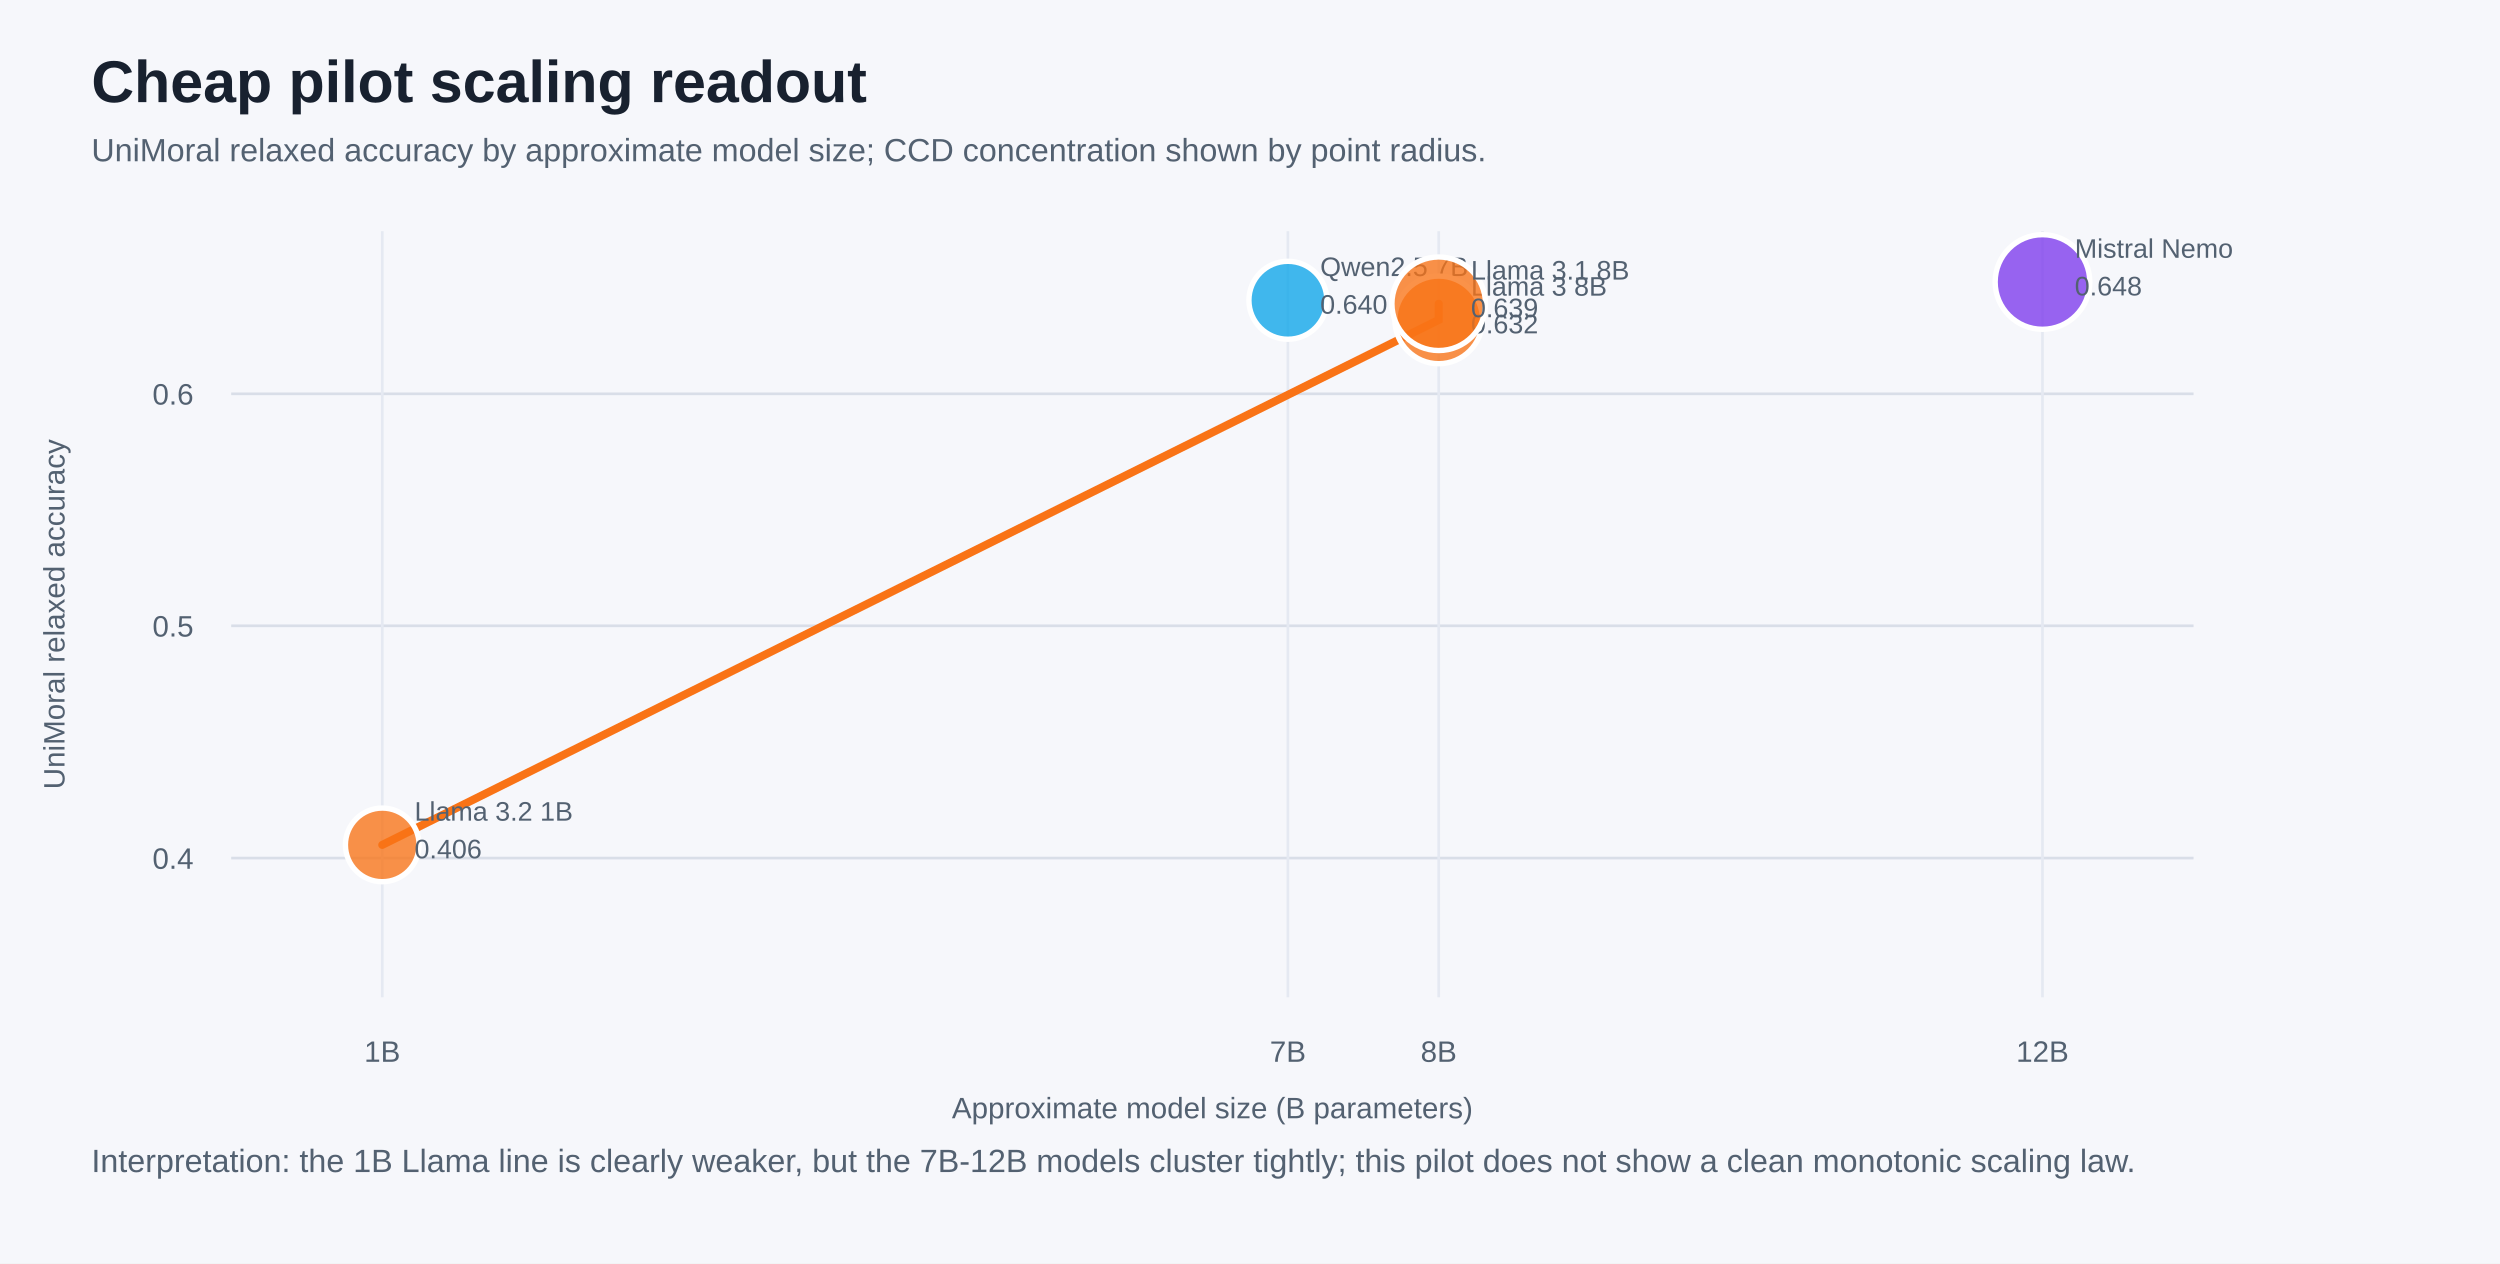
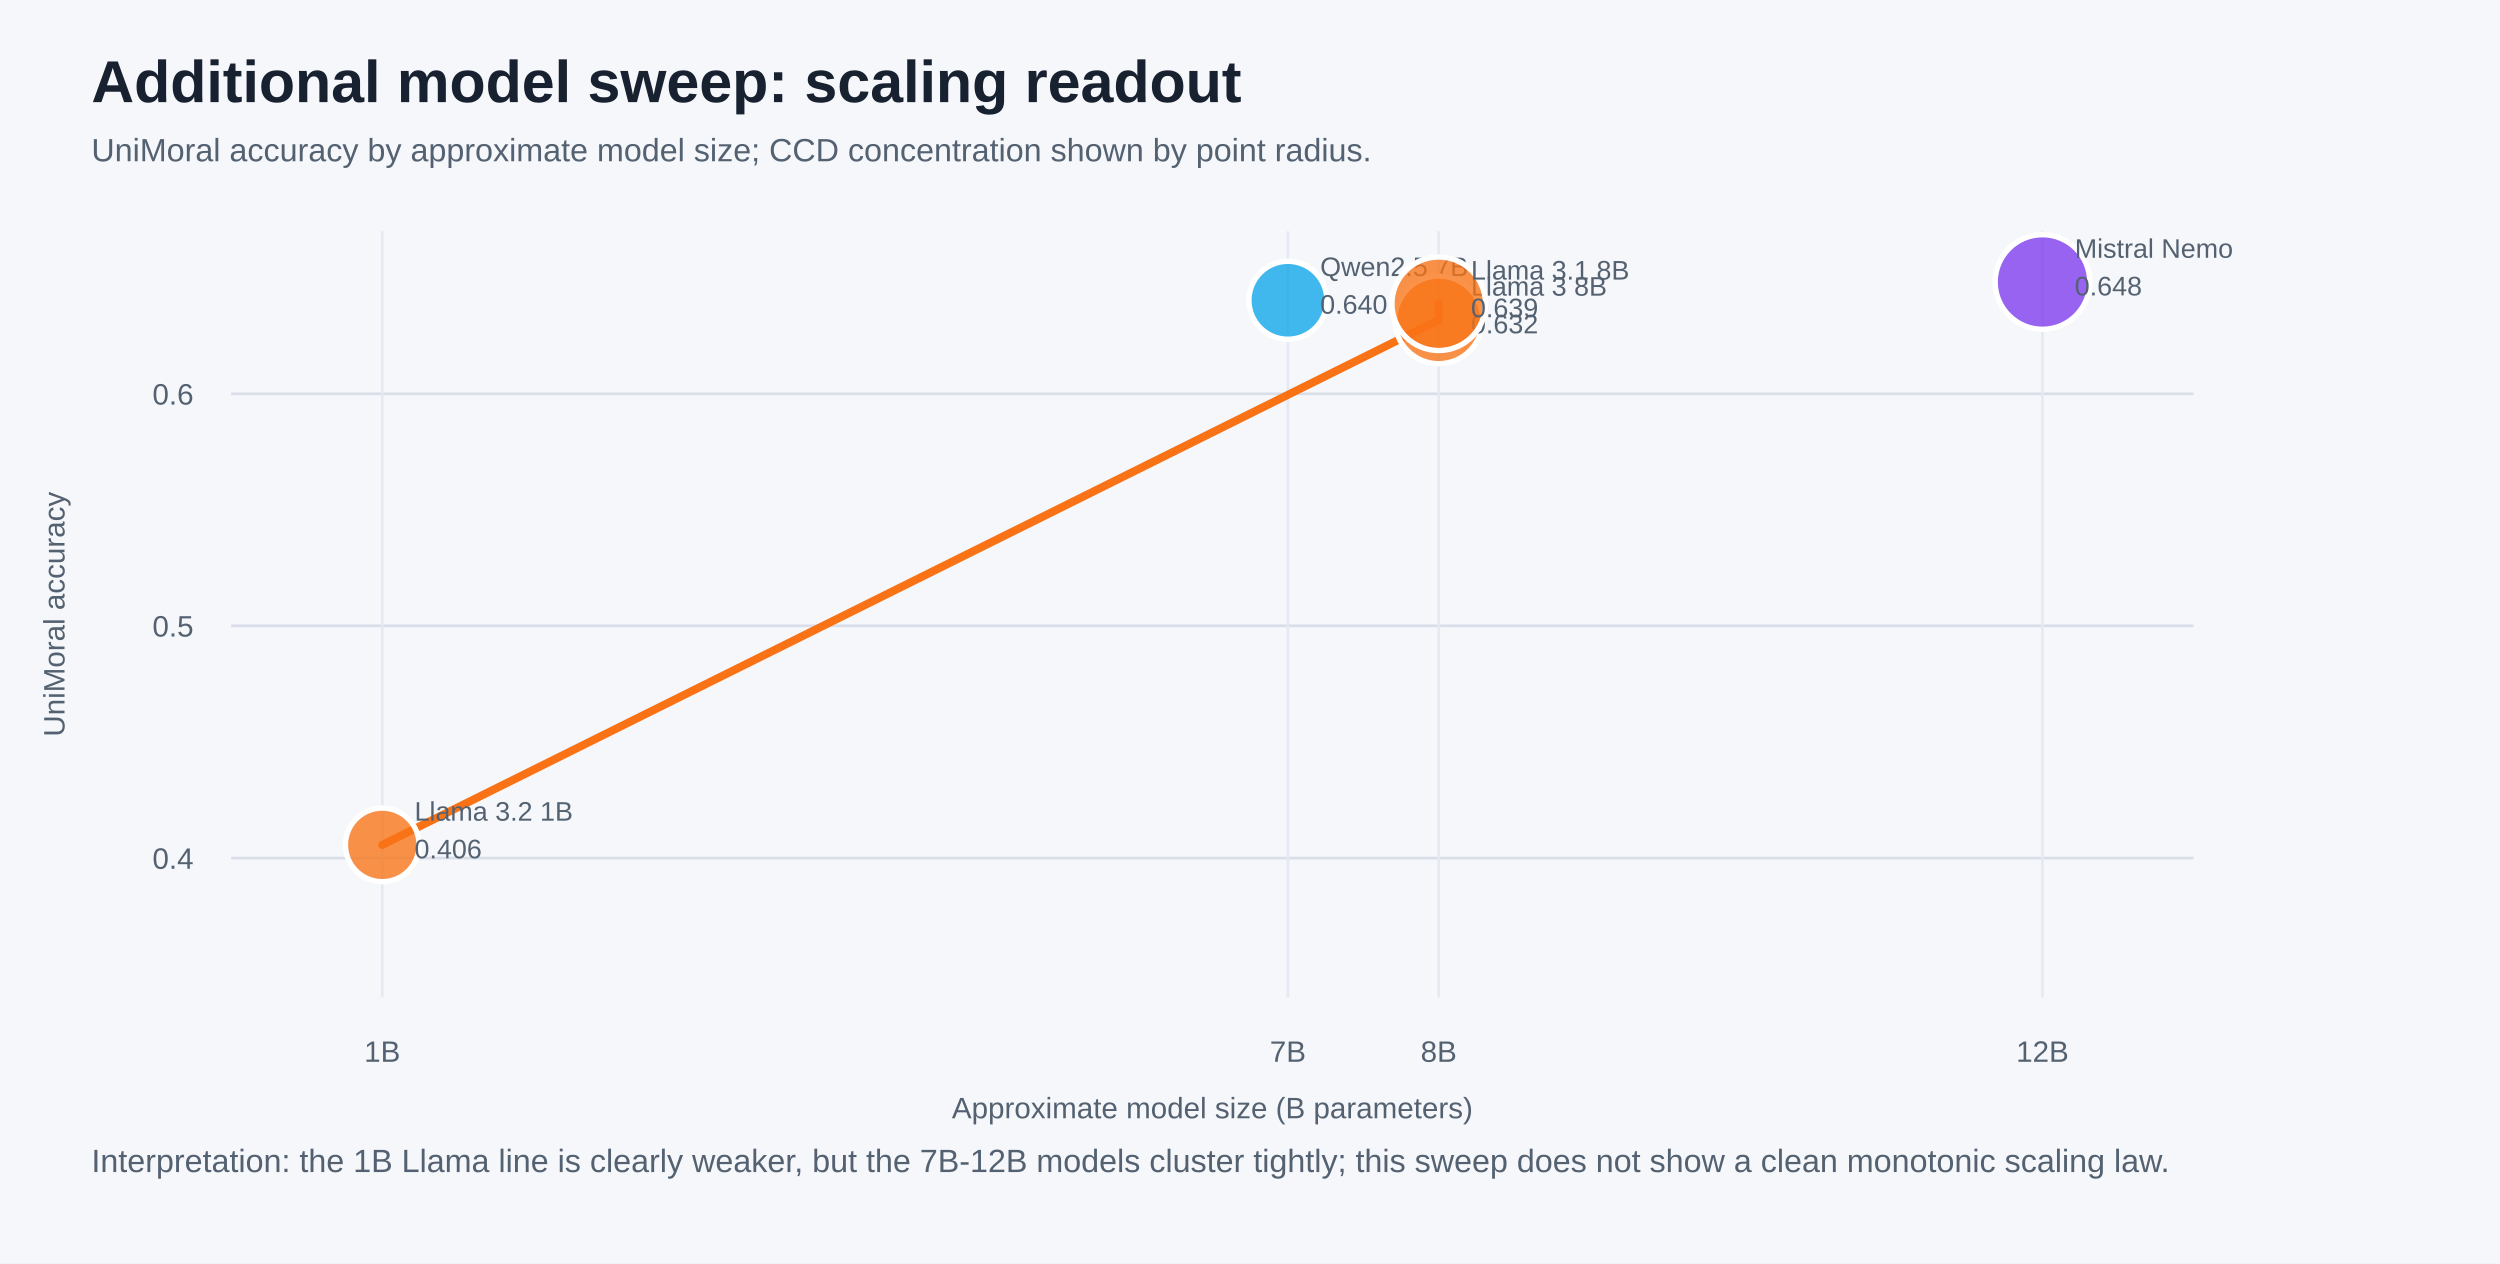
<svg xmlns="http://www.w3.org/2000/svg" width="930" height="470" viewBox="0 0 930 470">
  <style>text{font-family:Arial,Helvetica,sans-serif;fill:#18212f}.title{font-size:22px;font-weight:700}.subtitle{font-size:12px;fill:#536171}.axis{font-size:11px;fill:#536171}.label{font-size:12px}.small{font-size:10px;fill:#536171}</style>
  <rect width="100%" height="100%" fill="#f6f7fb" />
-   <text x="34" y="38" class="title">Cheap pilot scaling readout</text>
-   <text x="34" y="60" class="subtitle">UniMoral relaxed accuracy by approximate model size; CCD concentration shown by point radius.</text>
+   <text x="34" y="38" class="title">Additional model sweep: scaling readout</text>
+   <text x="34" y="60" class="subtitle">UniMoral accuracy by approximate model size; CCD concentration shown by point radius.</text>
  <line x1="86" y1="319.2" x2="816" y2="319.2" stroke="#d9dee8" />
  <text x="72" y="323.2" text-anchor="end" class="axis">0.4</text>
  <line x1="86" y1="232.8" x2="816" y2="232.8" stroke="#d9dee8" />
  <text x="72" y="236.8" text-anchor="end" class="axis">0.5</text>
  <line x1="86" y1="146.5" x2="816" y2="146.5" stroke="#d9dee8" />
  <text x="72" y="150.5" text-anchor="end" class="axis">0.6</text>
  <line x1="142.2" y1="86" x2="142.2" y2="371" stroke="#e5e9f2" />
  <text x="142.2" y="395" text-anchor="middle" class="axis">1B</text>
  <line x1="479.1" y1="86" x2="479.1" y2="371" stroke="#e5e9f2" />
  <text x="479.1" y="395" text-anchor="middle" class="axis">7B</text>
  <line x1="535.2" y1="86" x2="535.2" y2="371" stroke="#e5e9f2" />
  <text x="535.2" y="395" text-anchor="middle" class="axis">8B</text>
  <line x1="759.8" y1="86" x2="759.8" y2="371" stroke="#e5e9f2" />
  <text x="759.8" y="395" text-anchor="middle" class="axis">12B</text>
  <polyline points="142.2,314.3 535.2,119.0 535.2,113.0" fill="none" stroke="#f97316" stroke-width="3" stroke-linecap="round" />
  <circle cx="142.2" cy="314.3" r="13.7" fill="#f97316" fill-opacity="0.78" stroke="white" stroke-width="2" />
  <text x="154.2" y="305.3" class="small">Llama 3.2 1B</text>
  <text x="154.2" y="319.3" class="small">0.406</text>
  <circle cx="479.1" cy="111.7" r="14.5" fill="#0ea5e9" fill-opacity="0.78" stroke="white" stroke-width="2" />
  <text x="491.1" y="102.7" class="small">Qwen2.5 7B</text>
  <text x="491.1" y="116.7" class="small">0.640</text>
  <circle cx="535.2" cy="119.0" r="16.3" fill="#f97316" fill-opacity="0.78" stroke="white" stroke-width="2" />
  <text x="547.2" y="110.0" class="small">Llama 3 8B</text>
  <text x="547.2" y="124.0" class="small">0.632</text>
  <circle cx="535.2" cy="113.0" r="17.4" fill="#f97316" fill-opacity="0.78" stroke="white" stroke-width="2" />
  <text x="547.2" y="104.0" class="small">Llama 3.1 8B</text>
  <text x="547.2" y="118.0" class="small">0.639</text>
  <circle cx="759.8" cy="104.9" r="17.6" fill="#7c3aed" fill-opacity="0.78" stroke="white" stroke-width="2" />
  <text x="771.8" y="95.9" class="small">Mistral Nemo</text>
  <text x="771.8" y="109.9" class="small">0.648</text>
  <text x="451.0" y="416" text-anchor="middle" class="axis">Approximate model size (B parameters)</text>
-   <text x="24" y="228.5" transform="rotate(-90 24 228.5)" text-anchor="middle" class="axis">UniMoral relaxed accuracy</text>
-   <text x="34" y="436" class="subtitle">Interpretation: the 1B Llama line is clearly weaker, but the 7B-12B models cluster tightly; this pilot does not show a clean monotonic scaling law.</text>
+   <text x="24" y="228.5" transform="rotate(-90 24 228.5)" text-anchor="middle" class="axis">UniMoral accuracy</text>
+   <text x="34" y="436" class="subtitle">Interpretation: the 1B Llama line is clearly weaker, but the 7B-12B models cluster tightly; this sweep does not show a clean monotonic scaling law.</text>
</svg>
